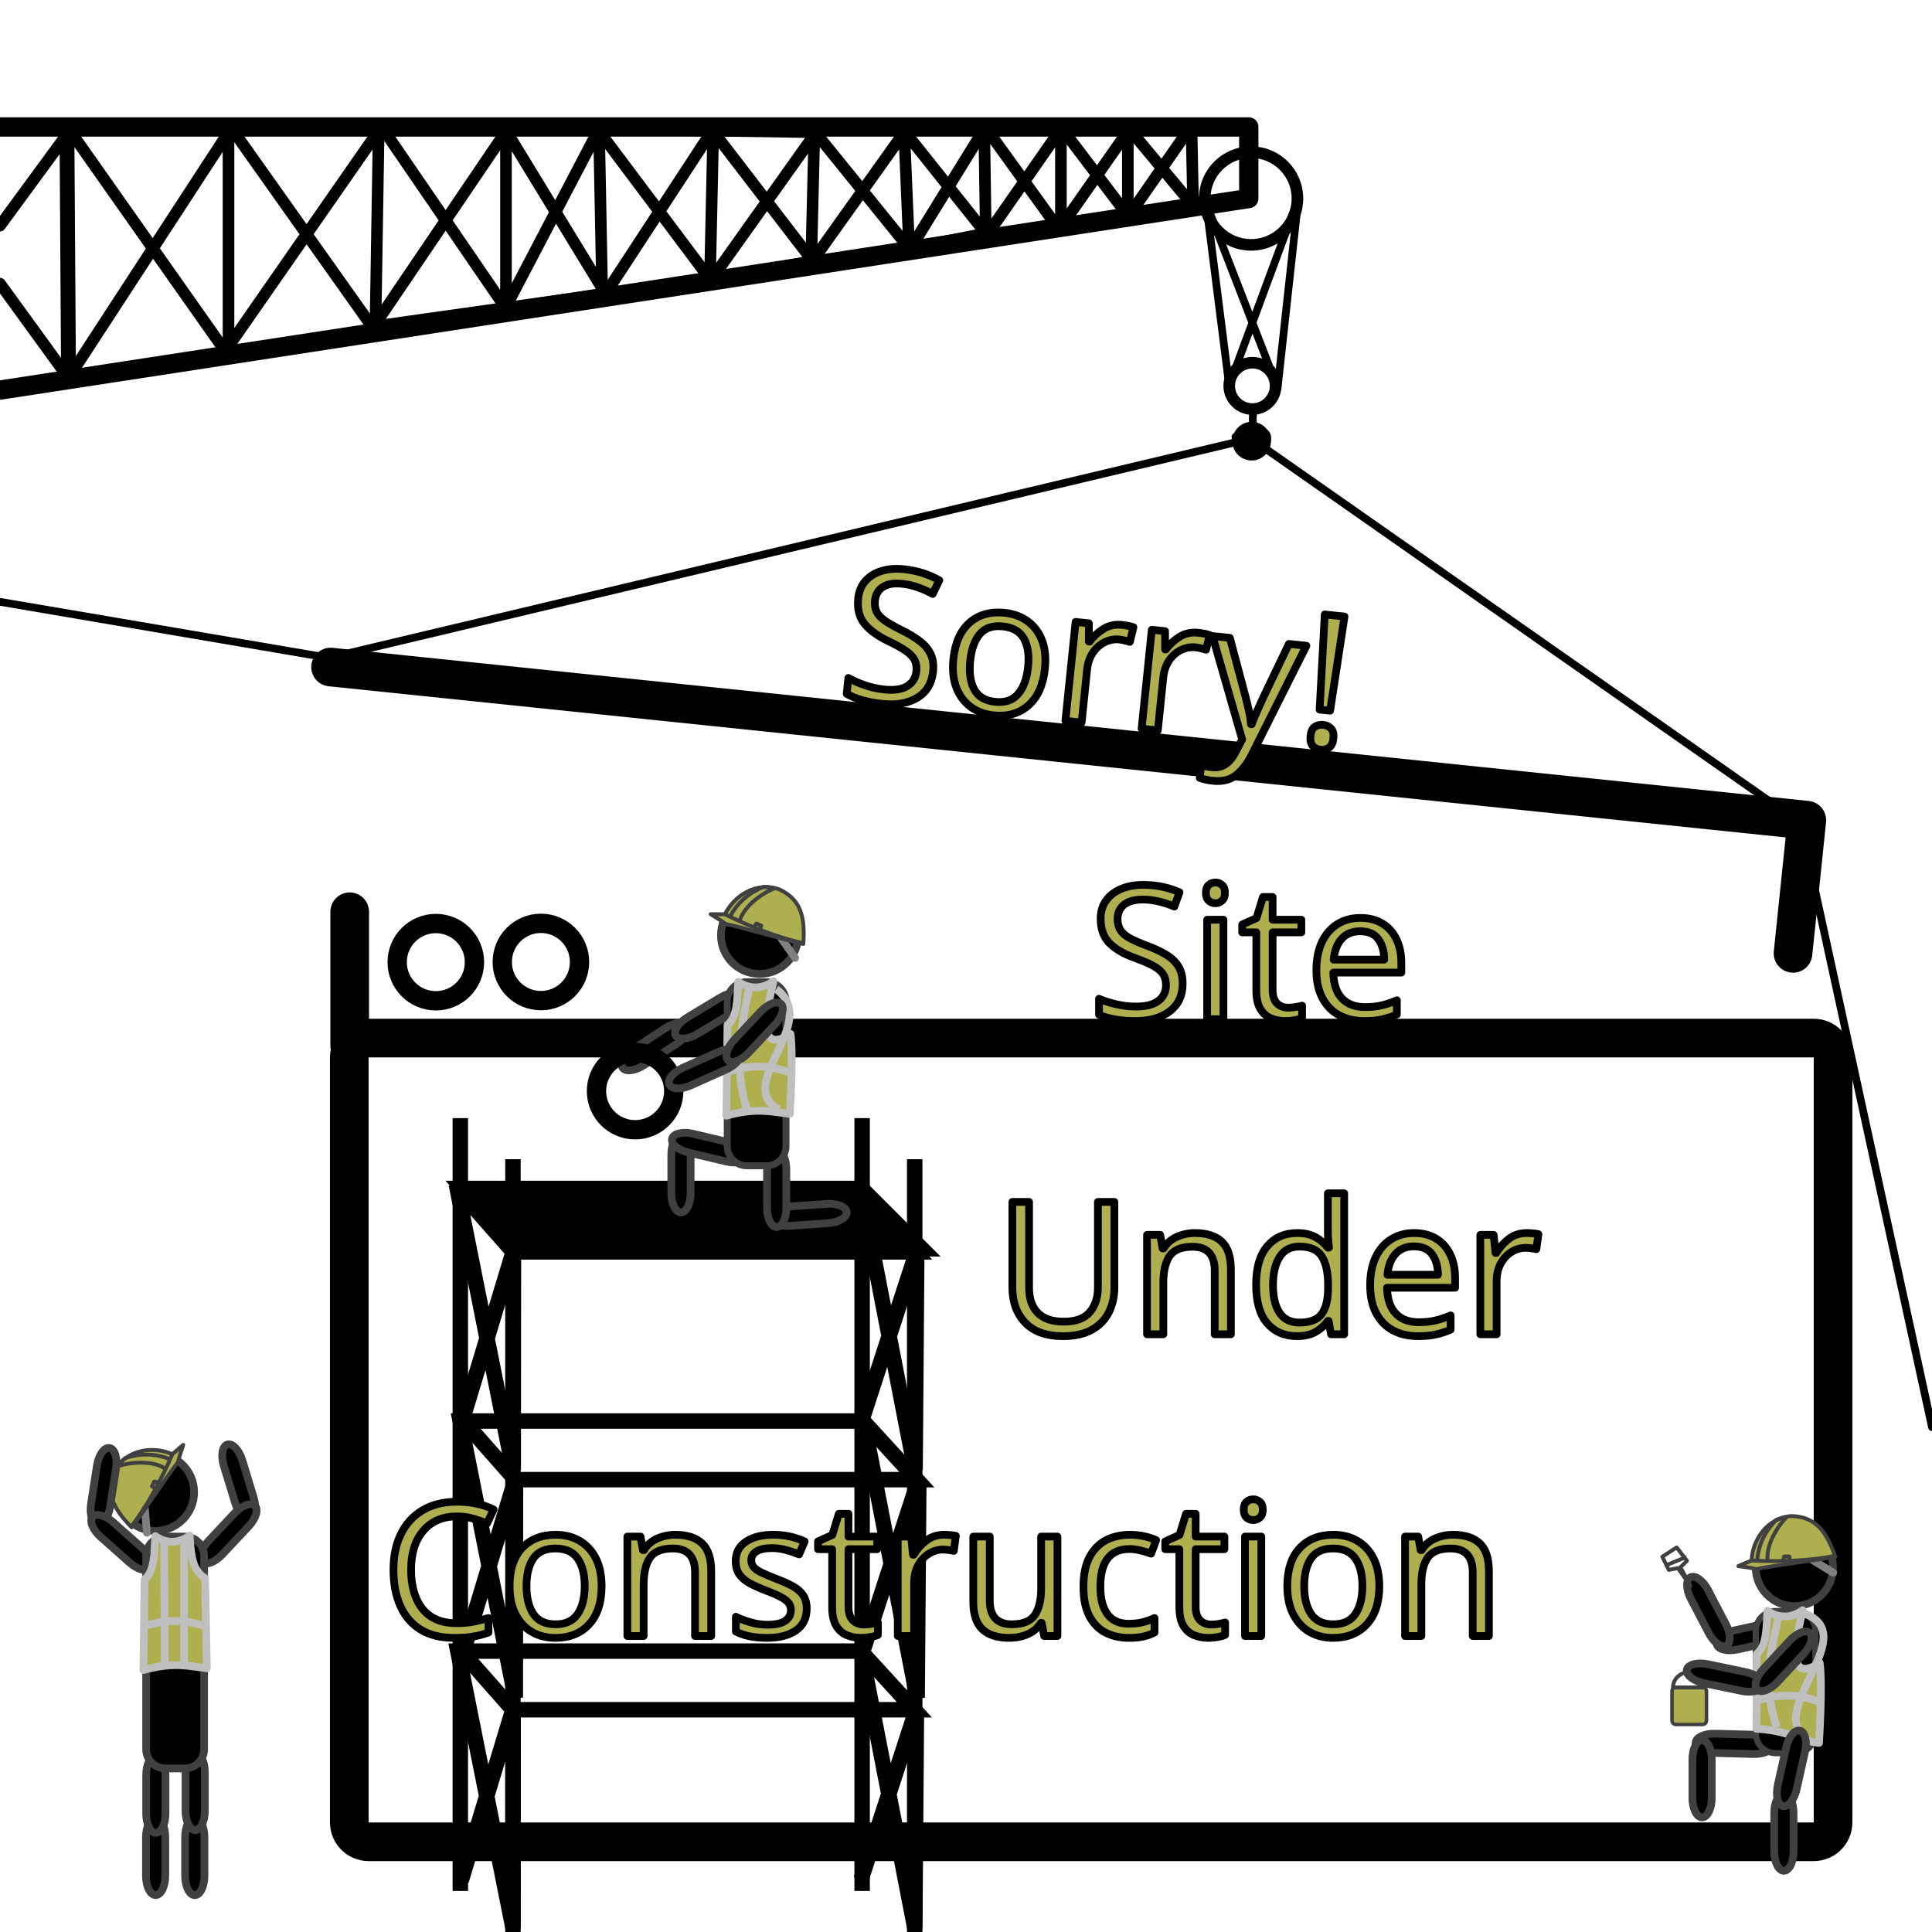
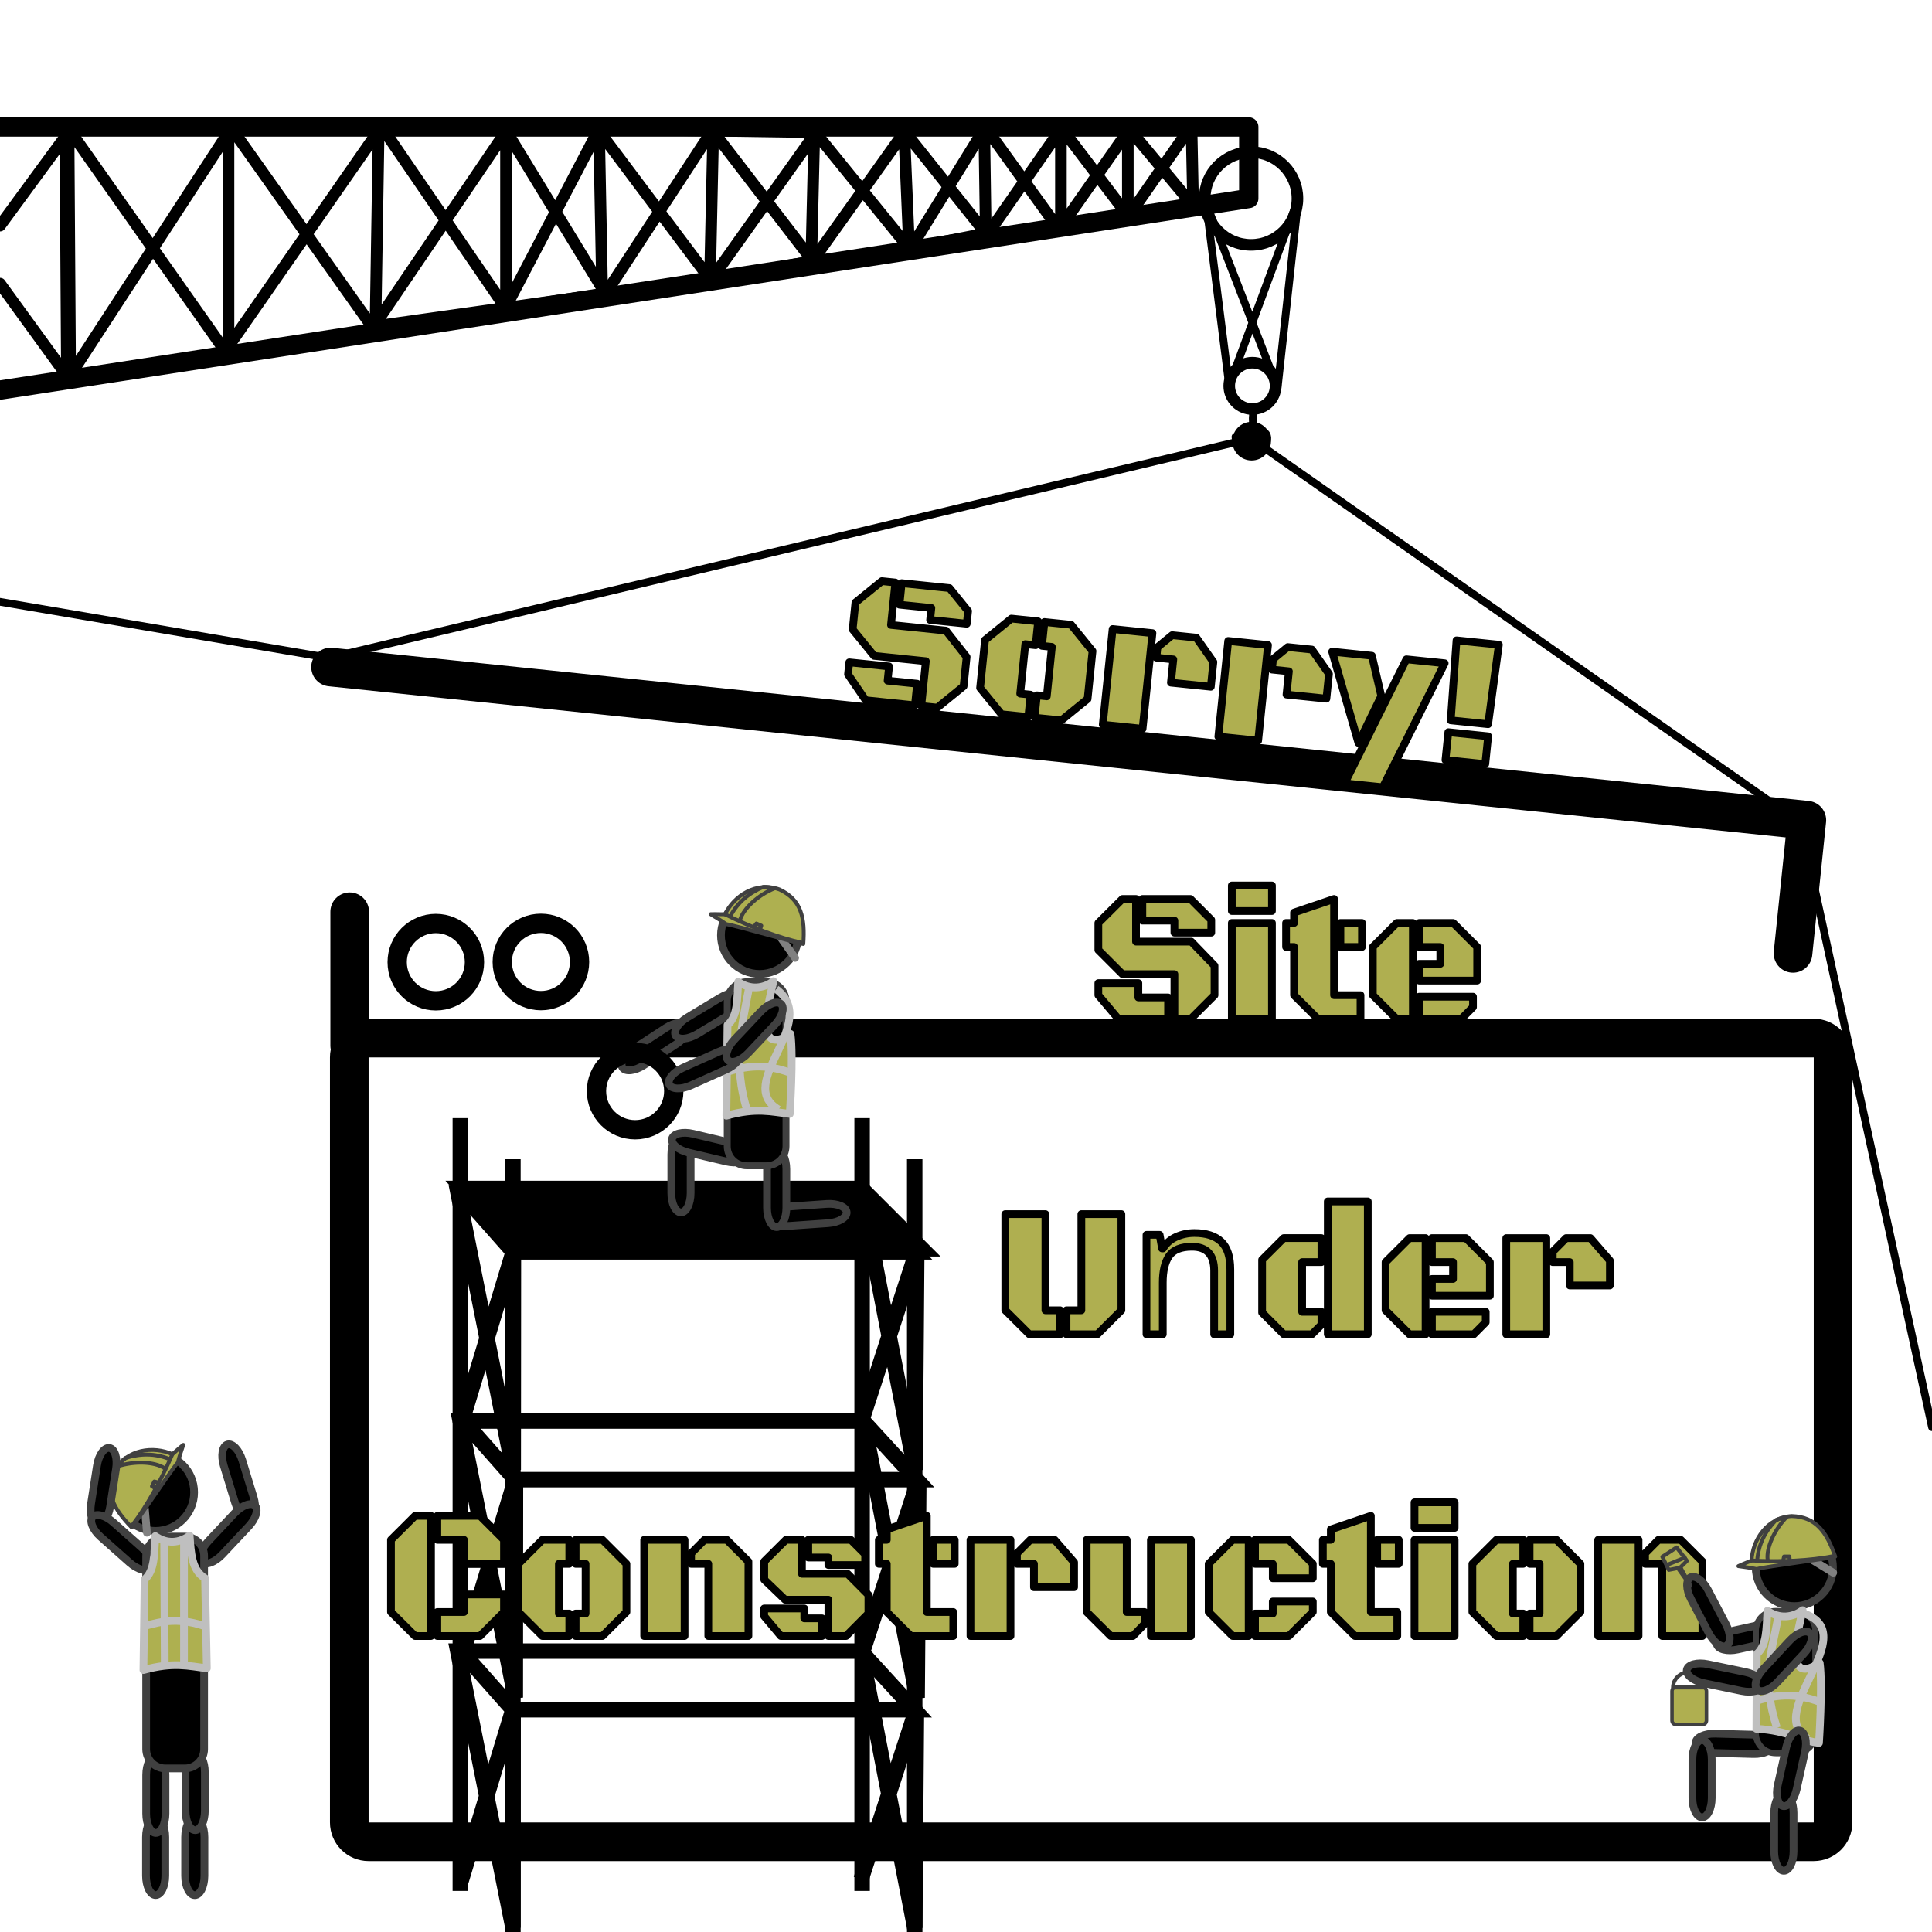
<svg xmlns="http://www.w3.org/2000/svg" width="500" height="500" viewBox="0 0 500 500" version="1.1" id="svg1">
  <defs id="defs1">
    </defs>
  <g id="layer4" style="display:none">
    <g id="g2">
      <rect style="fill:#000000;fill-opacity:1;fill-rule:evenodd;stroke:#000000;stroke-width:2;stroke-opacity:1" id="rect2-8" width="5" height="20" x="67.859" y="420.952" rx="5" />
      <rect style="fill:#000000;fill-opacity:1;fill-rule:evenodd;stroke:#000000;stroke-width:2;stroke-opacity:1" id="rect2" width="5" height="20" x="60.299" y="404.743" rx="5" />
      <rect style="fill:#000000;fill-opacity:1;fill-rule:evenodd;stroke:#000000;stroke-width:2;stroke-opacity:1" id="rect2-8-1" width="5" height="20" x="12.332" y="422.47" rx="5" />
      <rect style="fill:#000000;fill-opacity:1;fill-rule:evenodd;stroke:#000000;stroke-width:2;stroke-opacity:1" id="rect2-5" width="5" height="20" x="20.357" y="405.769" rx="5" />
      <rect style="fill:#000000;fill-opacity:1;fill-rule:evenodd;stroke:#000000;stroke-width:2;stroke-opacity:1" id="rect2-8-7" width="5" height="20" x="67.539" y="474.145" rx="5" />
      <rect style="fill:#000000;fill-opacity:1;fill-rule:evenodd;stroke:#000000;stroke-width:2;stroke-opacity:1" id="rect2-6" width="5" height="20" x="59.978" y="457.936" rx="5" />
      <rect style="fill:#000000;fill-opacity:1;fill-rule:evenodd;stroke:#000000;stroke-width:2;stroke-opacity:1" id="rect2-8-1-1" width="5" height="20" x="12.011" y="475.664" rx="5" />
      <rect style="fill:#000000;fill-opacity:1;fill-rule:evenodd;stroke:#000000;stroke-width:2;stroke-opacity:1" id="rect2-5-4" width="5" height="20" x="20.037" y="458.962" rx="5" />
      <rect style="fill:#000000;fill-opacity:1;fill-rule:evenodd;stroke:#000000;stroke-width:2;stroke-opacity:1" id="rect1" width="15" height="60" x="33.837" y="406.261" rx="5" />
      <circle style="fill:#000000;fill-opacity:1;fill-rule:evenodd;stroke:#000000;stroke-width:2;stroke-opacity:1" id="path1" cx="40.236" cy="386.197" r="10" />
    </g>
  </g>
  <g id="layer3" style="display:none">
    <g id="g32" transform="rotate(-5.320085,-495.5965,-1351.681)">
      <path style="fill:none;fill-opacity:1;fill-rule:evenodd;stroke:#808080;stroke-width:2;stroke-linecap:round;stroke-linejoin:round;stroke-dasharray:none;stroke-opacity:1" d="m 40.981,385.361 -5.192,3.463" id="path27" />
      <path style="display:inline;fill:none;fill-opacity:1;fill-rule:evenodd;stroke:#404040;stroke-width:1;stroke-linejoin:round;stroke-dasharray:none;stroke-opacity:1" d="m 53.903,384.744 -0.106,-1.162 1.69,-0.106 0.211,1.162" id="path28" />
      <path style="fill:#aeb050;fill-opacity:1;fill-rule:evenodd;stroke:#404040;stroke-width:1;stroke-linejoin:round;stroke-dasharray:none;stroke-opacity:1" d="m 55.552,387.088 c -2.736,-0.61 -18.247,-1.874 -20.451,-2.406 1.954,-6.389 4.52,-10.486 10.823,-10.935 6.368,0.124 10.402,5.758 10.845,11.057 1.004,0.422 1.825,0.633 3.477,1.328 -1.52,0.294 -2.86,0.485 -4.694,0.955 z" id="path29" />
      <path style="fill:none;fill-opacity:1;fill-rule:evenodd;stroke:#404040;stroke-width:1;stroke-linejoin:round;stroke-dasharray:none;stroke-opacity:1" d="m 35.416,384.525 c 6.26,0.958 13.672,1.009 21.46,0.289" id="path30" />
      <path style="fill:none;fill-opacity:1;fill-rule:evenodd;stroke:#404040;stroke-width:1;stroke-linejoin:round;stroke-dasharray:none;stroke-opacity:1" d="m 52.611,384.815 c 0.301,-3.16 -2.166,-7.876 -5.334,-10.834 1.278,0.128 1.911,0.313 2.76,0.626 2.984,2.878 4.753,6.115 5.258,10.047" id="path31" />
      <path style="fill:none;fill-opacity:1;fill-rule:evenodd;stroke:#404040;stroke-width:1;stroke-linejoin:round;stroke-dasharray:none;stroke-opacity:1" d="m 48.591,385.096 -0.258,-0.975 -1.381,0.054 -0.035,0.807" id="path32" />
    </g>
    <g id="g38" transform="matrix(-0.9972837,-0.07365612,-0.07365612,0.9972837,222.9211,-53.02485)">
      <path style="fill:none;fill-opacity:1;fill-rule:evenodd;stroke:#808080;stroke-width:2;stroke-linecap:round;stroke-linejoin:round;stroke-dasharray:none;stroke-opacity:1" d="m 40.981,385.361 -5.192,3.463" id="path33" />
      <path style="display:inline;fill:none;fill-opacity:1;fill-rule:evenodd;stroke:#404040;stroke-width:1;stroke-linejoin:round;stroke-dasharray:none;stroke-opacity:1" d="m 53.903,384.744 -0.106,-1.162 1.69,-0.106 0.211,1.162" id="path34" />
      <path style="fill:#aeb050;fill-opacity:1;fill-rule:evenodd;stroke:#404040;stroke-width:1;stroke-linejoin:round;stroke-dasharray:none;stroke-opacity:1" d="m 55.552,387.088 c -2.736,-0.61 -18.247,-1.874 -20.451,-2.406 1.954,-6.389 4.52,-10.486 10.823,-10.935 6.368,0.124 10.402,5.758 10.845,11.057 1.004,0.422 1.825,0.633 3.477,1.328 -1.52,0.294 -2.86,0.485 -4.694,0.955 z" id="path35" />
      <path style="fill:none;fill-opacity:1;fill-rule:evenodd;stroke:#404040;stroke-width:1;stroke-linejoin:round;stroke-dasharray:none;stroke-opacity:1" d="m 35.416,384.525 c 6.26,0.958 13.672,1.009 21.46,0.289" id="path36" />
      <path style="fill:none;fill-opacity:1;fill-rule:evenodd;stroke:#404040;stroke-width:1;stroke-linejoin:round;stroke-dasharray:none;stroke-opacity:1" d="m 52.611,384.815 c 0.301,-3.16 -2.166,-7.876 -5.334,-10.834 1.278,0.128 1.911,0.313 2.76,0.626 2.984,2.878 4.753,6.115 5.258,10.047" id="path37" />
      <path style="fill:none;fill-opacity:1;fill-rule:evenodd;stroke:#404040;stroke-width:1;stroke-linejoin:round;stroke-dasharray:none;stroke-opacity:1" d="m 48.591,385.096 -0.258,-0.975 -1.381,0.054 -0.035,0.807" id="path38" />
    </g>
    <g id="g44" transform="rotate(-4.22401,-842.7997,-1666.096)">
      <path style="fill:none;fill-opacity:1;fill-rule:evenodd;stroke:#808080;stroke-width:2;stroke-linecap:round;stroke-linejoin:round;stroke-dasharray:none;stroke-opacity:1" d="m 29.78,391.428 -5.192,3.463" id="path39" />
      <path style="fill:#aeb050;fill-opacity:1;fill-rule:evenodd;stroke:#404040;stroke-width:1;stroke-linejoin:round;stroke-dasharray:none;stroke-opacity:1" d="m 21.226,399.441 c -1.36,-0.615 -2.72,-1.363 -4.564,-2.451 1.168,-5.071 4.67,-10.369 10.974,-10.818 6.368,0.124 10.402,5.758 10.845,11.057 -0.938,0.914 -2.011,1.673 -2.939,2.178 -1.557,0.08 -12.459,-0.012 -14.315,0.033 z" id="path40" />
      <path style="display:inline;fill:none;fill-opacity:1;fill-rule:evenodd;stroke:#404040;stroke-width:1;stroke-linejoin:round;stroke-dasharray:none;stroke-opacity:1" d="m 34.595,397.359 -0.106,-1.162 1.69,-0.106 0.211,1.162" id="path41" />
      <path style="display:inline;fill:none;fill-opacity:1;fill-rule:evenodd;stroke:#404040;stroke-width:1;stroke-linejoin:round;stroke-dasharray:none;stroke-opacity:1" d="m 21.978,397.152 0.059,-1.165 1.688,0.134 0.045,1.18" id="path42" />
      <path style="fill:none;fill-opacity:1;fill-rule:evenodd;stroke:#404040;stroke-width:1;stroke-linejoin:round;stroke-dasharray:none;stroke-opacity:1" d="m 16.826,396.717 c 6.26,0.958 13.972,1.243 21.761,0.523" id="path43" />
      <path style="fill:none;fill-opacity:1;fill-rule:evenodd;stroke:#404040;stroke-width:1;stroke-linejoin:round;stroke-dasharray:none;stroke-opacity:1" d="m 27.269,397.408 c 1.436,-2.759 1.438,-7.927 -1.199,-10.899 1.369,-0.395 2.639,-0.216 3.487,0.097 2.262,2.613 2.971,7.307 1.592,10.941" id="path44" />
    </g>
  </g>
  <g id="layer2">
    <path style="fill:none;fill-opacity:1;fill-rule:evenodd;stroke:#000000;stroke-width:2;stroke-linecap:round;stroke-linejoin:round;stroke-dasharray:none;stroke-opacity:1" d="M 0,155.749 85.125,170.251 323.775,113.501 465.95,212.963 500,369.346" id="path23" />
    <rect style="fill:none;fill-opacity:1;fill-rule:evenodd;stroke:#000000;stroke-width:10;stroke-linejoin:round;stroke-dasharray:none;stroke-opacity:1" id="rect15" height="208" x="90.395" y="268.65" rx="5" width="384" />
    <path style="fill:none;fill-opacity:1;fill-rule:evenodd;stroke:#000000;stroke-width:10;stroke-linecap:round;stroke-linejoin:round;stroke-dasharray:none;stroke-opacity:1" d="M 90.502,270.609 90.502,235.962" id="path15" />
    <path style="fill:none;fill-opacity:1;fill-rule:evenodd;stroke:#000000;stroke-width:10;stroke-linecap:round;stroke-linejoin:round;stroke-dasharray:none;stroke-opacity:1" d="M 464.033,246.728 467.609,212.265 85.549,172.628" id="path16" />
    <g id="g25">
      <path style="fill:none;fill-opacity:1;fill-rule:evenodd;stroke:#000000;stroke-width:5;stroke-linecap:round;stroke-linejoin:round;stroke-dasharray:none;stroke-opacity:1" d="M 0,100.956 323.178,51.374 V 32.855 L 0,32.855" id="path17" />
      <path style="fill:none;fill-opacity:1;fill-rule:evenodd;stroke:#000000;stroke-width:3;stroke-linecap:round;stroke-linejoin:round;stroke-dasharray:none;stroke-opacity:1" d="M 308.778,53.223 308.356,32.525 291.882,56.18 V 32.948 Z" id="path18" />
      <path style="fill:none;fill-opacity:1;fill-rule:evenodd;stroke:#000000;stroke-width:3;stroke-linecap:round;stroke-linejoin:round;stroke-dasharray:none;stroke-opacity:1" d="M 292.305,33.37 274.564,58.714 V 32.948 l 17.319,22.81 -18.586,2.534 -18.586,-25.767 0.422,28.724 19.431,-27.879 h -40.973 l 21.543,27.034 -19.431,3.802 19.008,-30.836 -43.93,-0.422 -0.845,35.06 24.077,-33.792 1.267,29.991 -25.344,-31.258 h -26.189 l 26.612,34.637 -26.189,4.646 27.034,-38.016 -56.602,-0.845 29.146,38.861 0.845,-38.861 -28.724,43.93 -0.845,-43.93 -24.077,46.042 V 33.792 L 156.712,76.033 96.731,84.481 131.368,33.37 98.843,32.948 130.946,79.835 57.447,92.084 97.998,33.792 97.153,85.748 59.137,32.103 V 92.084 L 16.896,32.103 17.319,98.42 59.982,32.948 M 0,73.401 18.163,98.42 17.741,34.215 0,58.397" id="path19" />
      <circle style="fill:none;fill-opacity:1;fill-rule:evenodd;stroke:#000000;stroke-width:3;stroke-linecap:round;stroke-linejoin:round;stroke-dasharray:none;stroke-opacity:1" id="path20" cx="323.775" cy="51.374" r="12" />
      <circle style="fill:none;fill-opacity:1;fill-rule:evenodd;stroke:#000000;stroke-width:3;stroke-linecap:round;stroke-linejoin:round;stroke-dasharray:none;stroke-opacity:1" id="path20-7" cx="324.124" cy="99.866" r="6" />
      <path style="fill:none;fill-opacity:1;fill-rule:evenodd;stroke:#000000;stroke-width:2;stroke-linecap:round;stroke-linejoin:round;stroke-dasharray:none;stroke-opacity:1" d="m 336.022,51.374 -5.376,48.984 -18.519,-47.79 5.974,47.192 z" id="path22" />
      <path style="fill:none;fill-opacity:1;fill-rule:evenodd;stroke:#000000;stroke-width:2;stroke-linecap:round;stroke-linejoin:round;stroke-dasharray:none;stroke-opacity:1" d="m 319.743,113.053 c 0.221,5.163 8.034,4.997 8.23,0.25 -0.253,-3.403 -5.008,0.83 -3.451,-7.717" id="path24" />
      <circle style="fill:#000000;fill-opacity:1;fill-rule:evenodd;stroke:#000000;stroke-width:2;stroke-linecap:round;stroke-linejoin:round;stroke-dasharray:none;stroke-opacity:1" id="path25" cx="323.925" cy="114.173" r="4" />
    </g>
    <g id="g11">
      <circle style="fill:#000000;fill-rule:evenodd;stroke:#404040;stroke-width:2;fill-opacity:1;stroke-opacity:1" id="circle11" cx="40.236" cy="386.197" r="10" />
      <g id="g14" transform="rotate(-61.24013,43.53378,390.8581)">
        <path style="fill:none;fill-opacity:1;fill-rule:evenodd;stroke:#808080;stroke-width:2;stroke-linecap:round;stroke-linejoin:round;stroke-dasharray:none;stroke-opacity:1" d="m 40.981,385.361 -5.192,3.463" id="path26" />
        <path style="display:inline;fill:none;fill-opacity:1;fill-rule:evenodd;stroke:#404040;stroke-width:1;stroke-linejoin:round;stroke-dasharray:none;stroke-opacity:1" d="m 53.903,384.744 -0.106,-1.162 1.69,-0.106 0.211,1.162" id="path13" />
        <path style="fill:#aeb050;fill-opacity:1;fill-rule:evenodd;stroke:#404040;stroke-width:1;stroke-linejoin:round;stroke-dasharray:none;stroke-opacity:1" d="m 55.552,387.088 c -2.736,-0.61 -18.247,-1.874 -20.451,-2.406 1.954,-6.389 4.52,-10.486 10.823,-10.935 6.368,0.124 10.402,5.758 10.845,11.057 1.004,0.422 1.825,0.633 3.477,1.328 -1.52,0.294 -2.86,0.485 -4.694,0.955 z" id="path10" />
        <path style="fill:none;fill-opacity:1;fill-rule:evenodd;stroke:#404040;stroke-width:1;stroke-linejoin:round;stroke-dasharray:none;stroke-opacity:1" d="m 35.416,384.525 c 6.26,0.958 13.672,1.009 21.46,0.289" id="path11" />
        <path style="fill:none;fill-opacity:1;fill-rule:evenodd;stroke:#404040;stroke-width:1;stroke-linejoin:round;stroke-dasharray:none;stroke-opacity:1" d="m 52.611,384.815 c 0.301,-3.16 -2.166,-7.876 -5.334,-10.834 1.278,0.128 1.911,0.313 2.76,0.626 2.984,2.878 4.753,6.115 5.258,10.047" id="path12" />
        <path style="fill:none;fill-opacity:1;fill-rule:evenodd;stroke:#404040;stroke-width:1;stroke-linejoin:round;stroke-dasharray:none;stroke-opacity:1" d="m 48.591,385.096 -0.258,-0.975 -1.381,0.054 -0.035,0.807" id="path14" />
      </g>
      <rect style="fill:#000000;fill-opacity:1;fill-rule:evenodd;stroke:#404040;stroke-width:2;stroke-opacity:1" id="rect3" width="5" height="20" x="-55.568" y="374.707" rx="5" transform="rotate(-17.0063)" />
      <rect style="fill:#000000;fill-opacity:1;fill-rule:evenodd;stroke:#404040;stroke-width:2;stroke-opacity:1" id="rect4" width="5" height="20" x="312.228" y="239.021" rx="5" transform="rotate(43.17726)" />
      <rect style="fill:#000000;fill-opacity:1;fill-rule:evenodd;stroke:#404040;stroke-width:2;stroke-opacity:1" id="rect5" width="5" height="20" x="83.044" y="365.94" rx="5" transform="rotate(8.83404)" />
      <rect style="fill:#000000;fill-opacity:1;fill-rule:evenodd;stroke:#404040;stroke-width:2;stroke-opacity:1" id="rect6" width="5" height="20" x="275.213" y="-298.494" rx="5" transform="rotate(131.5868)" />
      <rect style="fill:#000000;fill-opacity:1;fill-rule:evenodd;stroke:#404040;stroke-width:2;stroke-opacity:1" id="rect7" width="5" height="20" x="47.907" y="470.464" rx="5" />
      <rect style="fill:#000000;fill-opacity:1;fill-rule:evenodd;stroke:#404040;stroke-width:2;stroke-opacity:1" id="rect8" width="5" height="20" x="48.015" y="453.641" rx="5" />
      <rect style="fill:#000000;fill-opacity:1;fill-rule:evenodd;stroke:#404040;stroke-width:2;stroke-opacity:1" id="rect9" width="5" height="20" x="37.778" y="470.449" rx="5" />
      <rect style="fill:#000000;fill-opacity:1;fill-rule:evenodd;stroke:#404040;stroke-width:2;stroke-opacity:1" id="rect10" width="5" height="20" x="37.828" y="454.361" rx="5" />
      <rect style="fill:#000000;fill-opacity:1;fill-rule:evenodd;stroke:#404040;stroke-width:2;stroke-opacity:1" id="rect11" width="15" height="60" x="37.825" y="397.672" rx="5" />
    </g>
-     <text xml:space="preserve" style="font-style:normal;font-variant:normal;font-weight:normal;font-stretch:normal;font-size:48px;font-family:'Black Ops One';-inkscape-font-specification:'Black Ops One, Normal';font-variant-ligatures:normal;font-variant-caps:normal;font-variant-numeric:normal;font-variant-east-asian:normal;text-align:start;writing-mode:lr-tb;direction:ltr;text-anchor:start;fill:#afaf50;fill-opacity:1;fill-rule:evenodd;stroke:#000000;stroke-width:2;stroke-linejoin:round;stroke-dasharray:none;stroke-opacity:1" x="257.682" y="345.311" id="text45">
-       <tspan id="tspan45" x="257.682" y="345.311">Under</tspan>
-     </text>
+     <path d="m 276.01,345.311 v -6.211 h 3.844 v -24.891 h 10.359 v 24.891 l -6.211,6.211 z m -9.609,0 -6.234,-6.211 v -24.891 h 10.383 v 24.891 h 3.82 v 6.211 z" id="text17" style="font-size:48px;font-family:'Black Ops One';-inkscape-font-specification:'Black Ops One, Normal';fill:#afaf50;fill-rule:evenodd;stroke:#000000;stroke-width:2;stroke-linejoin:round" aria-label="U" />
+     <text style="font-size:48px;font-family:'Black Ops One';-inkscape-font-specification:'Black Ops One, Normal';fill:#afaf50;fill-rule:evenodd;stroke:#000000;stroke-width:2;stroke-linejoin:round" x="292.627" y="345.311" id="text16">n</text>
+     <path d="m 343.627,345.311 v -34.383 h 10.359 v 34.383 z m -11.391,0 -5.602,-5.602 v -13.688 l 5.602,-5.602 h 9.75 v 6.211 h -4.992 v 12.867 h 4.992 v 3.352 l -2.461,2.461 z" id="text15" style="font-size:48px;font-family:'Black Ops One';-inkscape-font-specification:'Black Ops One, Normal';fill:#afaf50;fill-rule:evenodd;stroke:#000000;stroke-width:2;stroke-linejoin:round" aria-label="d" />
+     <path d="m 364.791,345.311 -6.211,-6.211 v -12.469 l 6.211,-6.211 h 4.148 v 24.891 z m 5.789,-9.984 v -4.336 h 5.461 v -4.359 h -5.461 v -6.211 h 8.789 l 6.211,6.211 v 8.695 z m 0,9.984 v -5.812 h 13.922 v 2.695 l -3.094,3.117 z" id="text14" style="font-size:48px;font-family:'Black Ops One';-inkscape-font-specification:'Black Ops One, Normal';fill:#afaf50;fill-rule:evenodd;stroke:#000000;stroke-width:2;stroke-linejoin:round" aria-label="e" />
+     <path d="m 389.823,345.311 v -24.891 h 10.359 v 24.891 z m 16.43,-12.633 v -6.047 h -4.406 v -2.719 l 3.469,-3.492 h 6.281 l 5.039,5.812 v 6.445 z" id="text13" style="font-size:48px;font-family:'Black Ops One';-inkscape-font-specification:'Black Ops One, Normal';fill:#afaf50;fill-rule:evenodd;stroke:#000000;stroke-width:2;stroke-linejoin:round" aria-label="r" />
    <path style="fill:#000000;fill-rule:evenodd;stroke:#000000;stroke-width:4;stroke-dasharray:none" d="m 119.132,489.371 v -200" id="path2-8" />
    <path style="fill:#000000;fill-rule:evenodd;stroke:#000000;stroke-width:4;stroke-dasharray:none" d="M 132.745,500 V 300" id="path2" />
    <path style="fill:#000000;fill-rule:evenodd;stroke:#000000;stroke-width:4;stroke-dasharray:none" d="M 236.729,500 V 300" id="path2-1" />
    <path style="fill:#000000;fill-rule:evenodd;stroke:#000000;stroke-width:4;stroke-dasharray:none" d="m 223.116,489.371 v -200" id="path2-8-7" />
    <path style="fill:#000000;fill-rule:evenodd;stroke:#000000;stroke-width:4;stroke-dasharray:none" d="m 119.731,307.57 13.882,15.617 h 104.981 l -15.617,-15.617 z" id="path3" />
    <g id="g4">
      <path style="fill:none;fill-rule:evenodd;stroke:#000000;stroke-width:4;stroke-dasharray:none" d="m 119.342,486.741 13.448,-44.465 -0.045,56.612 -14.271,-71.578 104.286,4e-5 13.882,15.175 H 132.745 l -13.403,-15.175" id="path4-3" />
      <path style="fill:none;fill-rule:evenodd;stroke:#000000;stroke-width:4;stroke-dasharray:none" d="m 222.86,427.309 13.882,71.615 0.434,-56.612 -14.316,44.032" id="path4-8" />
    </g>
    <g id="g4-3" transform="translate(0.6157332,-59.55131)">
      <path style="fill:none;fill-rule:evenodd;stroke:#000000;stroke-width:4;stroke-dasharray:none" d="m 119.342,486.741 13.448,-44.465 -0.045,56.612 -14.271,-71.578 104.286,4e-5 13.882,15.175 H 132.745 l -13.403,-15.175" id="path4-3-4" />
      <path style="fill:none;fill-rule:evenodd;stroke:#000000;stroke-width:4;stroke-dasharray:none" d="m 222.86,427.309 13.882,71.615 0.434,-56.612 -14.316,44.032" id="path4-8-1" />
    </g>
    <g id="g4-4" transform="translate(0.08192905,-118.5004)">
      <path style="fill:none;fill-rule:evenodd;stroke:#000000;stroke-width:4;stroke-dasharray:none" d="m 119.342,486.741 13.448,-44.465 -0.045,56.612 -14.271,-71.578 104.286,4e-5 13.882,15.175 H 132.745 l -13.403,-15.175" id="path4-3-2" />
      <path style="fill:none;fill-rule:evenodd;stroke:#000000;stroke-width:4;stroke-dasharray:none" d="m 222.86,427.309 13.882,71.615 0.434,-56.612 -14.316,44.032" id="path4-8-7" />
    </g>
-     <text xml:space="preserve" style="font-style:normal;font-variant:normal;font-weight:normal;font-stretch:normal;font-size:48px;font-family:'Black Ops One';-inkscape-font-specification:'Black Ops One, Normal';font-variant-ligatures:normal;font-variant-caps:normal;font-variant-numeric:normal;font-variant-east-asian:normal;text-align:start;writing-mode:lr-tb;direction:ltr;text-anchor:start;fill:#afaf50;fill-opacity:1;fill-rule:evenodd;stroke:#000000;stroke-width:2;stroke-linejoin:round;stroke-dasharray:none;stroke-opacity:1" x="98.908" y="423.396" id="text46">
-       <tspan id="tspan46" x="98.908" y="423.396">Construction</tspan>
-     </text>
+     <path d="m 107.416,423.396 -6.234,-6.211 v -18.68 l 6.234,-6.211 h 4.125 v 31.102 z m 12.656,-18.633 v -6.258 h -6.891 v -6.211 h 11.039 l 6.211,6.211 v 6.258 z m -6.891,18.633 v -6.211 h 6.891 v -4.547 h 10.359 v 4.547 l -6.211,6.211 z" id="text12" style="font-size:48px;font-family:'Black Ops One';-inkscape-font-specification:'Black Ops One, Normal';fill:#afaf50;fill-rule:evenodd;stroke:#000000;stroke-width:2;stroke-linejoin:round" aria-label="C" />
+     <path d="m 140.369,423.396 -6.211,-6.211 v -12.469 l 6.211,-6.211 h 6.961 v 6.211 h -2.695 v 12.867 h 2.695 v 5.812 z m 8.602,0 v -5.812 h 2.578 v -12.867 h -2.578 v -6.211 h 6.938 l 6.211,6.211 v 12.469 l -6.211,6.211 z" id="text11" style="font-size:48px;font-family:'Black Ops One';-inkscape-font-specification:'Black Ops One, Normal';fill:#afaf50;fill-rule:evenodd;stroke:#000000;stroke-width:2;stroke-linejoin:round" aria-label="o" />
+     <path d="m 183.307,423.396 v -18.68 h -4.453 v -2.719 l 3.469,-3.492 h 5.766 l 5.602,5.602 v 19.289 z m -16.594,0 V 398.506 H 177.166 v 24.891 z" id="text10" style="font-size:48px;font-family:'Black Ops One';-inkscape-font-specification:'Black Ops One, Normal';fill:#afaf50;fill-rule:evenodd;stroke:#000000;stroke-width:2;stroke-linejoin:round" aria-label="n" />
+     <path d="m 214.385,423.396 v -9.398 h -11.203 l -5.391,-5.18 v -4.734 l 5.602,-5.578 h 4.148 v 8.789 h 11.812 l 5.391,5.438 v 4.852 l -5.789,5.812 z m 0,-18.375 v -1.945 h -5.203 v -4.57 h 11.016 l 3.703,3.703 v 2.812 z m -12.305,18.375 -4.312,-5.133 v -1.992 h 10.383 v 2.555 h 4.594 v 4.57 z" id="text9" style="font-size:48px;font-family:'Black Ops One';-inkscape-font-specification:'Black Ops One, Normal';fill:#afaf50;fill-rule:evenodd;stroke:#000000;stroke-width:2;stroke-linejoin:round" aria-label="s" />
+     <path d="m 235.736,423.396 -6.234,-6.211 v -12.469 h -2.062 v -6.211 h 2.062 v -2.695 l 10.359,-3.516 v 24.891 h 6.844 v 6.211 z m 5.766,-18.68 v -6.211 h 5.578 v 6.211 z" id="text8" style="font-size:48px;font-family:'Black Ops One';-inkscape-font-specification:'Black Ops One, Normal';fill:#afaf50;fill-rule:evenodd;stroke:#000000;stroke-width:2;stroke-linejoin:round" aria-label="t" />
+     <path d="m 251.158,423.396 v -24.891 h 10.359 v 24.891 z m 16.43,-12.633 v -6.047 h -4.406 v -2.719 l 3.469,-3.492 h 6.281 l 5.039,5.812 v 6.445 z" id="text7" style="font-size:48px;font-family:'Black Ops One';-inkscape-font-specification:'Black Ops One, Normal';fill:#afaf50;fill-rule:evenodd;stroke:#000000;stroke-width:2;stroke-linejoin:round" aria-label="r" />
+     <path d="m 287.463,423.396 -6.234,-6.211 v -18.68 h 10.359 v 18.68 h 4.617 v 3.094 l -3,3.117 z m 10.383,0 v -24.891 h 10.359 v 24.891 z" id="text6" style="font-size:48px;font-family:'Black Ops One';-inkscape-font-specification:'Black Ops One, Normal';fill:#afaf50;fill-rule:evenodd;stroke:#000000;stroke-width:2;stroke-linejoin:round" aria-label="u" />
+     <path d="m 319.01,423.396 -6.211,-6.211 v -12.469 l 6.211,-6.211 h 4.148 v 24.891 z m 10.383,-14.953 v -3.727 h -4.594 v -6.211 h 8.742 l 6.211,6.211 v 3.727 z m -4.594,14.953 v -5.812 h 4.594 v -3.117 h 10.359 v 2.719 l -6.211,6.211 z" id="text5" style="font-size:48px;font-family:'Black Ops One';-inkscape-font-specification:'Black Ops One, Normal';fill:#afaf50;fill-rule:evenodd;stroke:#000000;stroke-width:2;stroke-linejoin:round" aria-label="c" />
+     <path d="m 350.65,423.396 -6.234,-6.211 v -12.469 h -2.062 v -6.211 h 2.062 v -2.695 l 10.359,-3.516 v 24.891 h 6.844 v 6.211 z m 5.766,-18.68 v -6.211 h 5.578 v 6.211 z" id="text4" style="font-size:48px;font-family:'Black Ops One';-inkscape-font-specification:'Black Ops One, Normal';fill:#afaf50;fill-rule:evenodd;stroke:#000000;stroke-width:2;stroke-linejoin:round" aria-label="t" />
+     <path d="m 366.072,395.412 v -6.609 h 10.383 v 6.609 z m 0,27.984 v -24.891 h 10.383 v 24.891 z" id="text3" style="font-size:48px;font-family:'Black Ops One';-inkscape-font-specification:'Black Ops One, Normal';fill:#afaf50;fill-rule:evenodd;stroke:#000000;stroke-width:2;stroke-linejoin:round" aria-label="i" />
+     <path d="m 387.26,423.396 -6.211,-6.211 v -12.469 l 6.211,-6.211 h 6.961 v 6.211 h -2.695 v 12.867 h 2.695 v 5.812 z m 8.602,0 v -5.812 h 2.578 v -12.867 h -2.578 v -6.211 h 6.938 l 6.211,6.211 v 12.469 l -6.211,6.211 z" id="text2" style="font-size:48px;font-family:'Black Ops One';-inkscape-font-specification:'Black Ops One, Normal';fill:#afaf50;fill-rule:evenodd;stroke:#000000;stroke-width:2;stroke-linejoin:round" aria-label="o" />
+     <path d="m 430.197,423.396 v -18.68 h -4.453 v -2.719 l 3.469,-3.492 h 5.766 l 5.602,5.602 v 19.289 z m -16.594,0 v -24.891 h 10.453 v 24.891 z" id="text1" style="font-size:48px;font-family:'Black Ops One';-inkscape-font-specification:'Black Ops One, Normal';fill:#afaf50;fill-rule:evenodd;stroke:#000000;stroke-width:2;stroke-linejoin:round" aria-label="n" />
    <g id="g9">
      <path style="fill:#aeb050;fill-opacity:1;fill-rule:evenodd;stroke:#bfbfbf;stroke-width:2;stroke-dasharray:none;stroke-opacity:1;stroke-linejoin:round" d="m 40.184,397.546 c 3.029,2.124 6.275,1.809 8.896,-0.153 0.31,4.445 0.497,8.983 3.988,11.043 l 0.46,23.313 c -4.666,-0.551 -8.634,-1.712 -16.411,0.46 l 0.307,-23.466 c 2.654,-2.305 2.465,-6.533 2.761,-11.196 z" id="path7" />
      <path style="fill:none;fill-opacity:1;fill-rule:evenodd;stroke:#bfbfbf;stroke-width:2;stroke-dasharray:none;stroke-opacity:1" d="m 53.834,421.166 c -7.064,-2.672 -11.914,-1.656 -16.564,-0.307" id="path9" />
      <path style="fill:none;fill-opacity:1;fill-rule:evenodd;stroke:#bfbfbf;stroke-width:2;stroke-linejoin:round;stroke-dasharray:none;stroke-opacity:1" d="m 42.638,431.288 -0.153,-32.055 m 5.135,31.617 0,-32.055" id="path45" />
    </g>
    <g id="g11-0" transform="translate(242.0215,-146.0943)">
      <circle style="fill:#000000;fill-opacity:1;fill-rule:evenodd;stroke:#404040;stroke-width:2;stroke-opacity:1" id="circle11-2" cx="-45.441" cy="388.15" r="10" />
      <g id="g14-8" transform="matrix(-0.9330405,-0.3597712,-0.3597712,0.9330405,137.0254,44.08994)">
        <path style="fill:none;fill-opacity:1;fill-rule:evenodd;stroke:#808080;stroke-width:2;stroke-linecap:round;stroke-linejoin:round;stroke-dasharray:none;stroke-opacity:1" d="m 40.981,385.361 -5.192,3.463" id="path26-6" />
        <path style="display:inline;fill:none;fill-opacity:1;fill-rule:evenodd;stroke:#404040;stroke-width:1;stroke-linejoin:round;stroke-dasharray:none;stroke-opacity:1" d="m 53.903,384.744 -0.106,-1.162 1.69,-0.106 0.211,1.162" id="path13-0" />
        <path style="fill:#aeb050;fill-opacity:1;fill-rule:evenodd;stroke:#404040;stroke-width:1;stroke-linejoin:round;stroke-dasharray:none;stroke-opacity:1" d="m 55.552,387.088 c -2.736,-0.61 -18.247,-1.874 -20.451,-2.406 1.954,-6.389 4.52,-10.486 10.823,-10.935 6.368,0.124 10.402,5.758 10.845,11.057 1.004,0.422 1.825,0.633 3.477,1.328 -1.52,0.294 -2.86,0.485 -4.694,0.955 z" id="path10-2" />
        <path style="fill:none;fill-opacity:1;fill-rule:evenodd;stroke:#404040;stroke-width:1;stroke-linejoin:round;stroke-dasharray:none;stroke-opacity:1" d="m 35.416,384.525 c 6.26,0.958 13.672,1.009 21.46,0.289" id="path11-4" />
        <path style="fill:none;fill-opacity:1;fill-rule:evenodd;stroke:#404040;stroke-width:1;stroke-linejoin:round;stroke-dasharray:none;stroke-opacity:1" d="m 52.611,384.815 c 0.301,-3.16 -2.166,-7.876 -5.334,-10.834 1.278,0.128 1.911,0.313 2.76,0.626 2.984,2.878 4.753,6.115 5.258,10.047" id="path12-8" />
        <path style="fill:none;fill-opacity:1;fill-rule:evenodd;stroke:#404040;stroke-width:1;stroke-linejoin:round;stroke-dasharray:none;stroke-opacity:1" d="m 48.591,385.096 -0.258,-0.975 -1.381,0.054 -0.035,0.807" id="path14-6" />
      </g>
      <rect style="fill:#000000;fill-opacity:1;fill-rule:evenodd;stroke:#404040;stroke-width:2;stroke-opacity:1" id="rect5-9" width="5" height="20" x="307.367" y="278.238" rx="5" transform="rotate(56.94171)" />
      <rect style="fill:#000000;fill-opacity:1;fill-rule:evenodd;stroke:#404040;stroke-width:2;stroke-opacity:1" id="rect6-0" width="5" height="20" x="317.699" y="251.066" rx="5" transform="rotate(58.95891)" />
      <rect style="fill:#000000;fill-opacity:1;fill-rule:evenodd;stroke:#404040;stroke-width:2;stroke-opacity:1" id="rect7-0" width="5" height="20" x="-459.63" y="-74.669" rx="5" transform="rotate(-93.96762)" />
      <rect style="fill:#000000;fill-opacity:1;fill-rule:evenodd;stroke:#404040;stroke-width:2;stroke-opacity:1" id="rect8-6" width="5" height="20" x="-43.518" y="443.664" rx="5" />
      <rect style="fill:#000000;fill-opacity:1;fill-rule:evenodd;stroke:#404040;stroke-width:2;stroke-opacity:1" id="rect9-1" width="5" height="20" x="-68.288" y="439.865" rx="5" />
      <rect style="fill:#000000;fill-opacity:1;fill-rule:evenodd;stroke:#404040;stroke-width:2;stroke-opacity:1" id="rect10-3" width="5" height="20" x="442.133" y="-55.266" rx="5" transform="rotate(103.3165)" />
      <rect style="fill:#000000;fill-opacity:1;fill-rule:evenodd;stroke:#404040;stroke-width:1.794;stroke-opacity:1" id="rect11-8" width="15.206" height="47.626" x="-53.812" y="400.172" rx="5.069" />
      <g id="g9-8" transform="translate(-91.15744,2.625275)">
        <path style="fill:#aeb050;fill-opacity:1;fill-rule:evenodd;stroke:#bfbfbf;stroke-width:2;stroke-linejoin:round;stroke-dasharray:none;stroke-opacity:1" d="m 40.184,397.546 c 3.029,2.124 6.492,1.809 9.113,-0.153 -0.616,3.444 -5.698,20.264 4.422,13.646 0.793,5.745 -0.191,20.71 -0.191,20.71 -4.666,-0.551 -8.634,-1.712 -16.411,0.46 l 0.307,-23.466 c 2.654,-2.305 2.465,-6.533 2.761,-11.196 z" id="path7-4" />
        <path style="fill:none;fill-opacity:1;fill-rule:evenodd;stroke:#bfbfbf;stroke-width:2;stroke-dasharray:none;stroke-opacity:1" d="m 53.834,421.166 c -7.064,-2.672 -11.914,-1.656 -16.564,-0.307" id="path9-9" />
        <path style="fill:none;fill-opacity:1;fill-rule:evenodd;stroke:#bfbfbf;stroke-width:2;stroke-linejoin:round;stroke-dasharray:none;stroke-opacity:1" d="m 42.638,431.288 c -4.104,-12.719 -1.382,-22.809 0.28,-31.838 m 7.738,31.183 C 38.908,423.823 61.772,408.203 50.006,399.446" id="path45-6" />
      </g>
      <circle style="fill:none;fill-opacity:1;fill-rule:evenodd;stroke:#000000;stroke-width:5;stroke-linejoin:round;stroke-dasharray:none;stroke-opacity:1" id="path21-6" cx="164.368" cy="282.379" r="10" transform="translate(-242.0215,146.0943)" />
      <rect style="fill:#000000;fill-opacity:1;fill-rule:evenodd;stroke:#404040;stroke-width:2;stroke-opacity:1" id="rect3-5" width="5" height="20" x="358.748" y="217.397" rx="5" transform="rotate(65.8496)" />
      <rect style="fill:#000000;fill-opacity:1;fill-rule:evenodd;stroke:#404040;stroke-width:2;stroke-opacity:1" id="rect4-0" width="5" height="20" x="246.17" y="323.312" rx="5" transform="rotate(43.17726,-1.0802308e-6,-4.0846282e-6)" />
    </g>
    <circle style="fill:none;fill-opacity:1;fill-rule:evenodd;stroke:#000000;stroke-width:5;stroke-linejoin:round;stroke-dasharray:none;stroke-opacity:1" id="path21" cx="112.79" cy="249.006" r="10" />
    <circle style="fill:none;fill-opacity:1;fill-rule:evenodd;stroke:#000000;stroke-width:5;stroke-linejoin:round;stroke-dasharray:none;stroke-opacity:1" id="path21-1" cx="139.984" cy="248.96" r="10" />
    <rect style="display:inline;fill:#afaf50;fill-opacity:1;fill-rule:evenodd;stroke:#404040;stroke-width:0.915;stroke-linejoin:round;stroke-dasharray:none;stroke-opacity:1" id="rect46" width="8.918" height="9.634" x="432.715" y="436.659" rx="1.01" />
    <path style="display:inline;fill:none;fill-opacity:1;fill-rule:evenodd;stroke:#404040;stroke-width:1;stroke-linejoin:round;stroke-dasharray:none;stroke-opacity:1" id="path46" d="m -432.968,-436.721 a 4.175,3.958 0 0 1 -2.087,3.428 4.175,3.958 0 0 1 -4.175,0 4.175,3.958 0 0 1 -2.087,-3.428 h 4.175 z" transform="scale(-1)" />
    <g id="g2-5" style="display:inline" transform="translate(323.8376,-4.771887)">
      <rect style="display:inline;fill:#000000;fill-opacity:1;fill-rule:evenodd;stroke:#404040;stroke-width:2;stroke-opacity:1" id="rect2-5-4-6" width="5" height="20" x="450.024" y="-147.304" rx="5" transform="rotate(91.55286,1.0113375e-6,-4.3441425e-6)" />
      <rect style="display:inline;fill:#000000;fill-opacity:1;fill-rule:evenodd;stroke:#404040;stroke-width:2;stroke-opacity:1" id="rect2-5-0" width="5" height="20" x="-448.625" y="25.043" rx="5" transform="rotate(-102.4268,-1.2404626e-6,4.5631742e-6)" />
      <rect style="display:inline;fill:#000000;fill-opacity:1;fill-rule:evenodd;stroke:#404040;stroke-width:1.588;stroke-opacity:1" id="rect1-0" width="15.412" height="36.793" x="130.563" y="421.699" rx="5.137" />
      <circle style="display:inline;fill:#000000;fill-opacity:1;fill-rule:evenodd;stroke:#404040;stroke-width:2;stroke-opacity:1" id="path1-7" cx="140.542" cy="410.431" r="10" />
      <g id="g14-8-8" transform="matrix(-0.9991806,0.04047445,0.04047445,0.9991806,170.6242,21.82623)">
        <path style="fill:none;fill-opacity:1;fill-rule:evenodd;stroke:#808080;stroke-width:2;stroke-linecap:round;stroke-linejoin:round;stroke-dasharray:none;stroke-opacity:1" d="m 40.981,385.361 -5.192,3.463" id="path26-6-3" />
        <path style="display:inline;fill:none;fill-opacity:1;fill-rule:evenodd;stroke:#404040;stroke-width:1;stroke-linejoin:round;stroke-dasharray:none;stroke-opacity:1" d="m 53.903,384.744 -0.106,-1.162 1.69,-0.106 0.211,1.162" id="path13-0-5" />
        <path style="fill:#aeb050;fill-opacity:1;fill-rule:evenodd;stroke:#404040;stroke-width:1;stroke-linejoin:round;stroke-dasharray:none;stroke-opacity:1" d="m 55.552,387.088 c -2.736,-0.61 -18.247,-1.874 -20.451,-2.406 1.954,-6.389 4.52,-10.486 10.823,-10.935 6.368,0.124 10.402,5.758 10.845,11.057 1.004,0.422 1.825,0.633 3.477,1.328 -1.52,0.294 -2.86,0.485 -4.694,0.955 z" id="path10-2-1" />
        <path style="fill:none;fill-opacity:1;fill-rule:evenodd;stroke:#404040;stroke-width:1;stroke-linejoin:round;stroke-dasharray:none;stroke-opacity:1" d="m 35.416,384.525 c 6.26,0.958 13.672,1.009 21.46,0.289" id="path11-4-2" />
        <path style="fill:none;fill-opacity:1;fill-rule:evenodd;stroke:#404040;stroke-width:1;stroke-linejoin:round;stroke-dasharray:none;stroke-opacity:1" d="m 52.611,384.815 c 0.301,-3.16 -2.166,-7.876 -5.334,-10.834 1.278,0.128 1.911,0.313 2.76,0.626 2.984,2.878 4.753,6.115 5.258,10.047" id="path12-8-0" />
        <path style="fill:none;fill-opacity:1;fill-rule:evenodd;stroke:#404040;stroke-width:1;stroke-linejoin:round;stroke-dasharray:none;stroke-opacity:1" d="m 48.591,385.096 -0.258,-0.975 -1.381,0.054 -0.035,0.807" id="path14-6-1" />
      </g>
      <g id="g9-8-0" transform="translate(93.38485,24.09708)" style="display:inline">
        <path style="fill:#aeb050;fill-opacity:1;fill-rule:evenodd;stroke:#bfbfbf;stroke-width:2;stroke-linejoin:round;stroke-dasharray:none;stroke-opacity:1" d="m 40.184,397.546 c 3.029,2.124 6.492,1.809 9.113,-0.153 -0.616,3.444 -5.698,20.264 4.422,13.646 0.793,5.745 -0.191,20.71 -0.191,20.71 -4.666,-0.551 -7.983,-3.23 -16.194,-3.661 l 0.09,-19.345 c 2.654,-2.305 2.465,-6.533 2.761,-11.196 z" id="path7-4-1" />
        <path style="fill:none;fill-opacity:1;fill-rule:evenodd;stroke:#bfbfbf;stroke-width:2;stroke-dasharray:none;stroke-opacity:1" d="m 53.834,421.166 c -7.064,-2.672 -11.914,-1.656 -16.564,-0.307" id="path9-9-2" />
        <path style="fill:none;fill-opacity:1;fill-rule:evenodd;stroke:#bfbfbf;stroke-width:2;stroke-linejoin:round;stroke-dasharray:none;stroke-opacity:1" d="m 42.638,427.818 c -4.104,-12.719 -1.382,-19.338 0.28,-28.368 m 7.738,31.183 c -11.748,-6.811 14.803,-27.202 -1.301,-32.489" id="path45-6-5" />
      </g>
      <rect style="fill:#000000;fill-opacity:1;fill-rule:evenodd;stroke:#404040;stroke-width:2;stroke-opacity:1" id="rect2-8-1-12" width="5" height="20" x="-93.128" y="418.639" rx="5" transform="rotate(-27.60317)" />
      <rect style="fill:#000000;fill-opacity:1;fill-rule:evenodd;stroke:#404040;stroke-width:2;stroke-opacity:1" id="rect2-8-1-1-4" width="5" height="20" x="114.158" y="455.111" rx="5" />
      <rect style="display:inline;fill:#000000;fill-opacity:1;fill-rule:evenodd;stroke:#404040;stroke-width:2;stroke-opacity:1" id="rect2-8-75" width="5" height="20" x="402.349" y="-219.196" rx="5" transform="rotate(101.7319)" />
      <rect style="display:inline;fill:#000000;fill-opacity:1;fill-rule:evenodd;stroke:#404040;stroke-width:2;stroke-opacity:1" id="rect2-4" width="5" height="20" x="394.116" y="215.062" rx="5" transform="rotate(42.84418)" />
      <rect style="display:inline;fill:#000000;fill-opacity:1;fill-rule:evenodd;stroke:#404040;stroke-width:2;stroke-opacity:1" id="rect2-8-7-0" width="5" height="20" x="135.33" y="468.93" rx="5" />
      <rect style="display:inline;fill:#000000;fill-opacity:1;fill-rule:evenodd;stroke:#404040;stroke-width:2;stroke-opacity:1" id="rect2-6-1" width="5" height="20" x="234.546" y="410.921" rx="5" transform="rotate(12.56742)" />
      <path style="fill:none;fill-opacity:1;fill-rule:evenodd;stroke:#404040;stroke-width:1;stroke-linejoin:round;stroke-dasharray:none;stroke-opacity:1" d="m 113.658,415.154 -3.254,-4.555 -2.36,0.46 -1.672,-3.407 3.698,-2.412 2.68,3.47 -1.696,1.672 z" id="path47" />
      <path style="fill:none;fill-opacity:1;fill-rule:evenodd;stroke:#404040;stroke-width:1;stroke-linejoin:round;stroke-dasharray:none;stroke-opacity:1" d="m 107.418,409.821 5.219,-2.119" id="path48" />
    </g>
-     <text xml:space="preserve" style="font-style:normal;font-variant:normal;font-weight:normal;font-stretch:normal;font-size:48px;font-family:'Black Ops One';-inkscape-font-specification:'Black Ops One, Normal';font-variant-ligatures:normal;font-variant-caps:normal;font-variant-numeric:normal;font-variant-east-asian:normal;text-align:start;writing-mode:lr-tb;direction:ltr;text-anchor:start;fill:#afaf50;fill-opacity:1;fill-rule:evenodd;stroke:#000000;stroke-width:2;stroke-linejoin:round;stroke-dasharray:none;stroke-opacity:1" x="281.975" y="263.755" id="text48">
-       <tspan id="tspan48" x="281.975" y="263.755">Site</tspan>
-     </text>
-     <text xml:space="preserve" style="font-style:normal;font-variant:normal;font-weight:normal;font-stretch:normal;font-size:48px;font-family:'Black Ops One';-inkscape-font-specification:'Black Ops One, Normal';font-variant-ligatures:normal;font-variant-caps:normal;font-variant-numeric:normal;font-variant-east-asian:normal;text-align:start;writing-mode:lr-tb;direction:ltr;text-anchor:start;fill:#afaf50;fill-opacity:1;fill-rule:evenodd;stroke:#000000;stroke-width:2;stroke-linejoin:round;stroke-dasharray:none;stroke-opacity:1" x="233.935" y="157.296" id="text49" transform="rotate(5.885828)">
-       <tspan id="tspan49" x="233.935" y="157.296">Sorry!</tspan>
-     </text>
+     <path d="m 303.936,263.755 v -11.648 h -13.453 l -6.234,-6.234 v -7.008 l 6.234,-6.211 h 3.516 v 11.039 h 14.297 l 6.023,6.234 v 7.617 l -6.211,6.211 z m 0,-22.383 v -3.117 h -8.297 v -5.602 h 12.445 l 5.391,5.414 v 3.305 z m -14.461,22.383 -5.227,-6.211 v -3.117 h 10.359 v 3.703 h 7.688 v 5.625 z" id="text21" style="font-size:48px;font-family:'Black Ops One';-inkscape-font-specification:'Black Ops One, Normal';fill:#afaf50;fill-rule:evenodd;stroke:#000000;stroke-width:2;stroke-linejoin:round" aria-label="S" />
+     <path d="m 318.795,235.771 v -6.609 h 10.383 v 6.609 z m 0,27.984 v -24.891 h 10.383 v 24.891 z" id="text20" style="font-size:48px;font-family:'Black Ops One';-inkscape-font-specification:'Black Ops One, Normal';fill:#afaf50;fill-rule:evenodd;stroke:#000000;stroke-width:2;stroke-linejoin:round" aria-label="i" />
+     <path d="m 341.131,263.755 -6.234,-6.211 v -12.469 h -2.062 v -6.211 h 2.062 v -2.695 l 10.359,-3.516 v 24.891 h 6.844 v 6.211 z m 5.766,-18.68 v -6.211 h 5.578 v 6.211 z" id="text19" style="font-size:48px;font-family:'Black Ops One';-inkscape-font-specification:'Black Ops One, Normal';fill:#afaf50;fill-rule:evenodd;stroke:#000000;stroke-width:2;stroke-linejoin:round" aria-label="t" />
+     <path d="m 361.499,263.755 -6.211,-6.211 v -12.469 l 6.211,-6.211 h 4.148 v 24.891 z m 5.789,-9.984 v -4.336 h 5.461 v -4.359 h -5.461 v -6.211 h 8.789 l 6.211,6.211 v 8.695 z m 0,9.984 v -5.812 h 13.922 v 2.695 l -3.094,3.117 z" id="text18" style="font-size:48px;font-family:'Black Ops One';-inkscape-font-specification:'Black Ops One, Normal';fill:#afaf50;fill-rule:evenodd;stroke:#000000;stroke-width:2;stroke-linejoin:round" aria-label="e" />
+     <path d="M 255.896,157.296 V 145.648 h -13.453 l -6.234,-6.234 v -7.008 l 6.234,-6.211 h 3.516 v 11.039 h 14.297 l 6.023,6.234 v 7.617 l -6.211,6.211 z m 0,-22.383 v -3.117 h -8.297 v -5.602 h 12.445 l 5.391,5.414 v 3.305 z m -14.461,22.383 -5.227,-6.211 v -3.117 h 10.359 v 3.703 h 7.688 v 5.625 z" id="text27" style="font-size:48px;font-family:'Black Ops One';-inkscape-font-specification:'Black Ops One, Normal';fill:#afaf50;fill-rule:evenodd;stroke:#000000;stroke-width:2;stroke-linejoin:round" transform="rotate(5.885828)" aria-label="S" />
+     <path d="m 276.779,157.296 -6.211,-6.211 v -12.469 l 6.211,-6.211 h 6.961 v 6.211 h -2.695 v 12.867 h 2.695 v 5.812 z m 8.602,0 v -5.812 h 2.578 v -12.867 h -2.578 v -6.211 h 6.938 l 6.211,6.211 v 12.469 l -6.211,6.211 z" id="text26" style="font-size:48px;font-family:'Black Ops One';-inkscape-font-specification:'Black Ops One, Normal';fill:#afaf50;fill-rule:evenodd;stroke:#000000;stroke-width:2;stroke-linejoin:round" transform="rotate(5.885828)" aria-label="o" />
+     <path d="m 303.123,157.296 v -24.891 h 10.359 v 24.891 z m 16.43,-12.633 v -6.047 h -4.406 v -2.719 l 3.469,-3.492 h 6.281 l 5.039,5.812 v 6.445 z" id="text25" style="font-size:48px;font-family:'Black Ops One';-inkscape-font-specification:'Black Ops One, Normal';fill:#afaf50;fill-rule:evenodd;stroke:#000000;stroke-width:2;stroke-linejoin:round" transform="rotate(5.885828)" aria-label="r" />
+     <path d="m 333.193,157.296 v -24.891 h 10.359 v 24.891 z m 16.43,-12.633 v -6.047 h -4.406 v -2.719 l 3.469,-3.492 h 6.281 l 5.039,5.812 v 6.445 z" id="text24" style="font-size:48px;font-family:'Black Ops One';-inkscape-font-specification:'Black Ops One, Normal';fill:#afaf50;fill-rule:evenodd;stroke:#000000;stroke-width:2;stroke-linejoin:round" transform="rotate(5.885828)" aria-label="r" />
+     <path d="m 366.943,165.968 12.609,-33.562 h 9.961 l -12.633,33.562 z m 2.484,-10.758 -9.188,-22.805 h 10.336 l 3.492,10.125 z" id="text23" style="font-size:48px;font-family:'Black Ops One';-inkscape-font-specification:'Black Ops One, Normal';fill:#afaf50;fill-rule:evenodd;stroke:#000000;stroke-width:2;stroke-linejoin:round" transform="rotate(5.885828)" aria-label="y" />
+     <path d="m 392.584,146.937 -0.633,-20.742 h 11.016 l -0.656,20.742 z m -0.305,10.359 v -7.242 h 10.359 v 7.242 z" id="text22" style="font-size:48px;font-family:'Black Ops One';-inkscape-font-specification:'Black Ops One, Normal';fill:#afaf50;fill-rule:evenodd;stroke:#000000;stroke-width:2;stroke-linejoin:round" transform="rotate(5.885828)" aria-label="!" />
  </g>
</svg>
